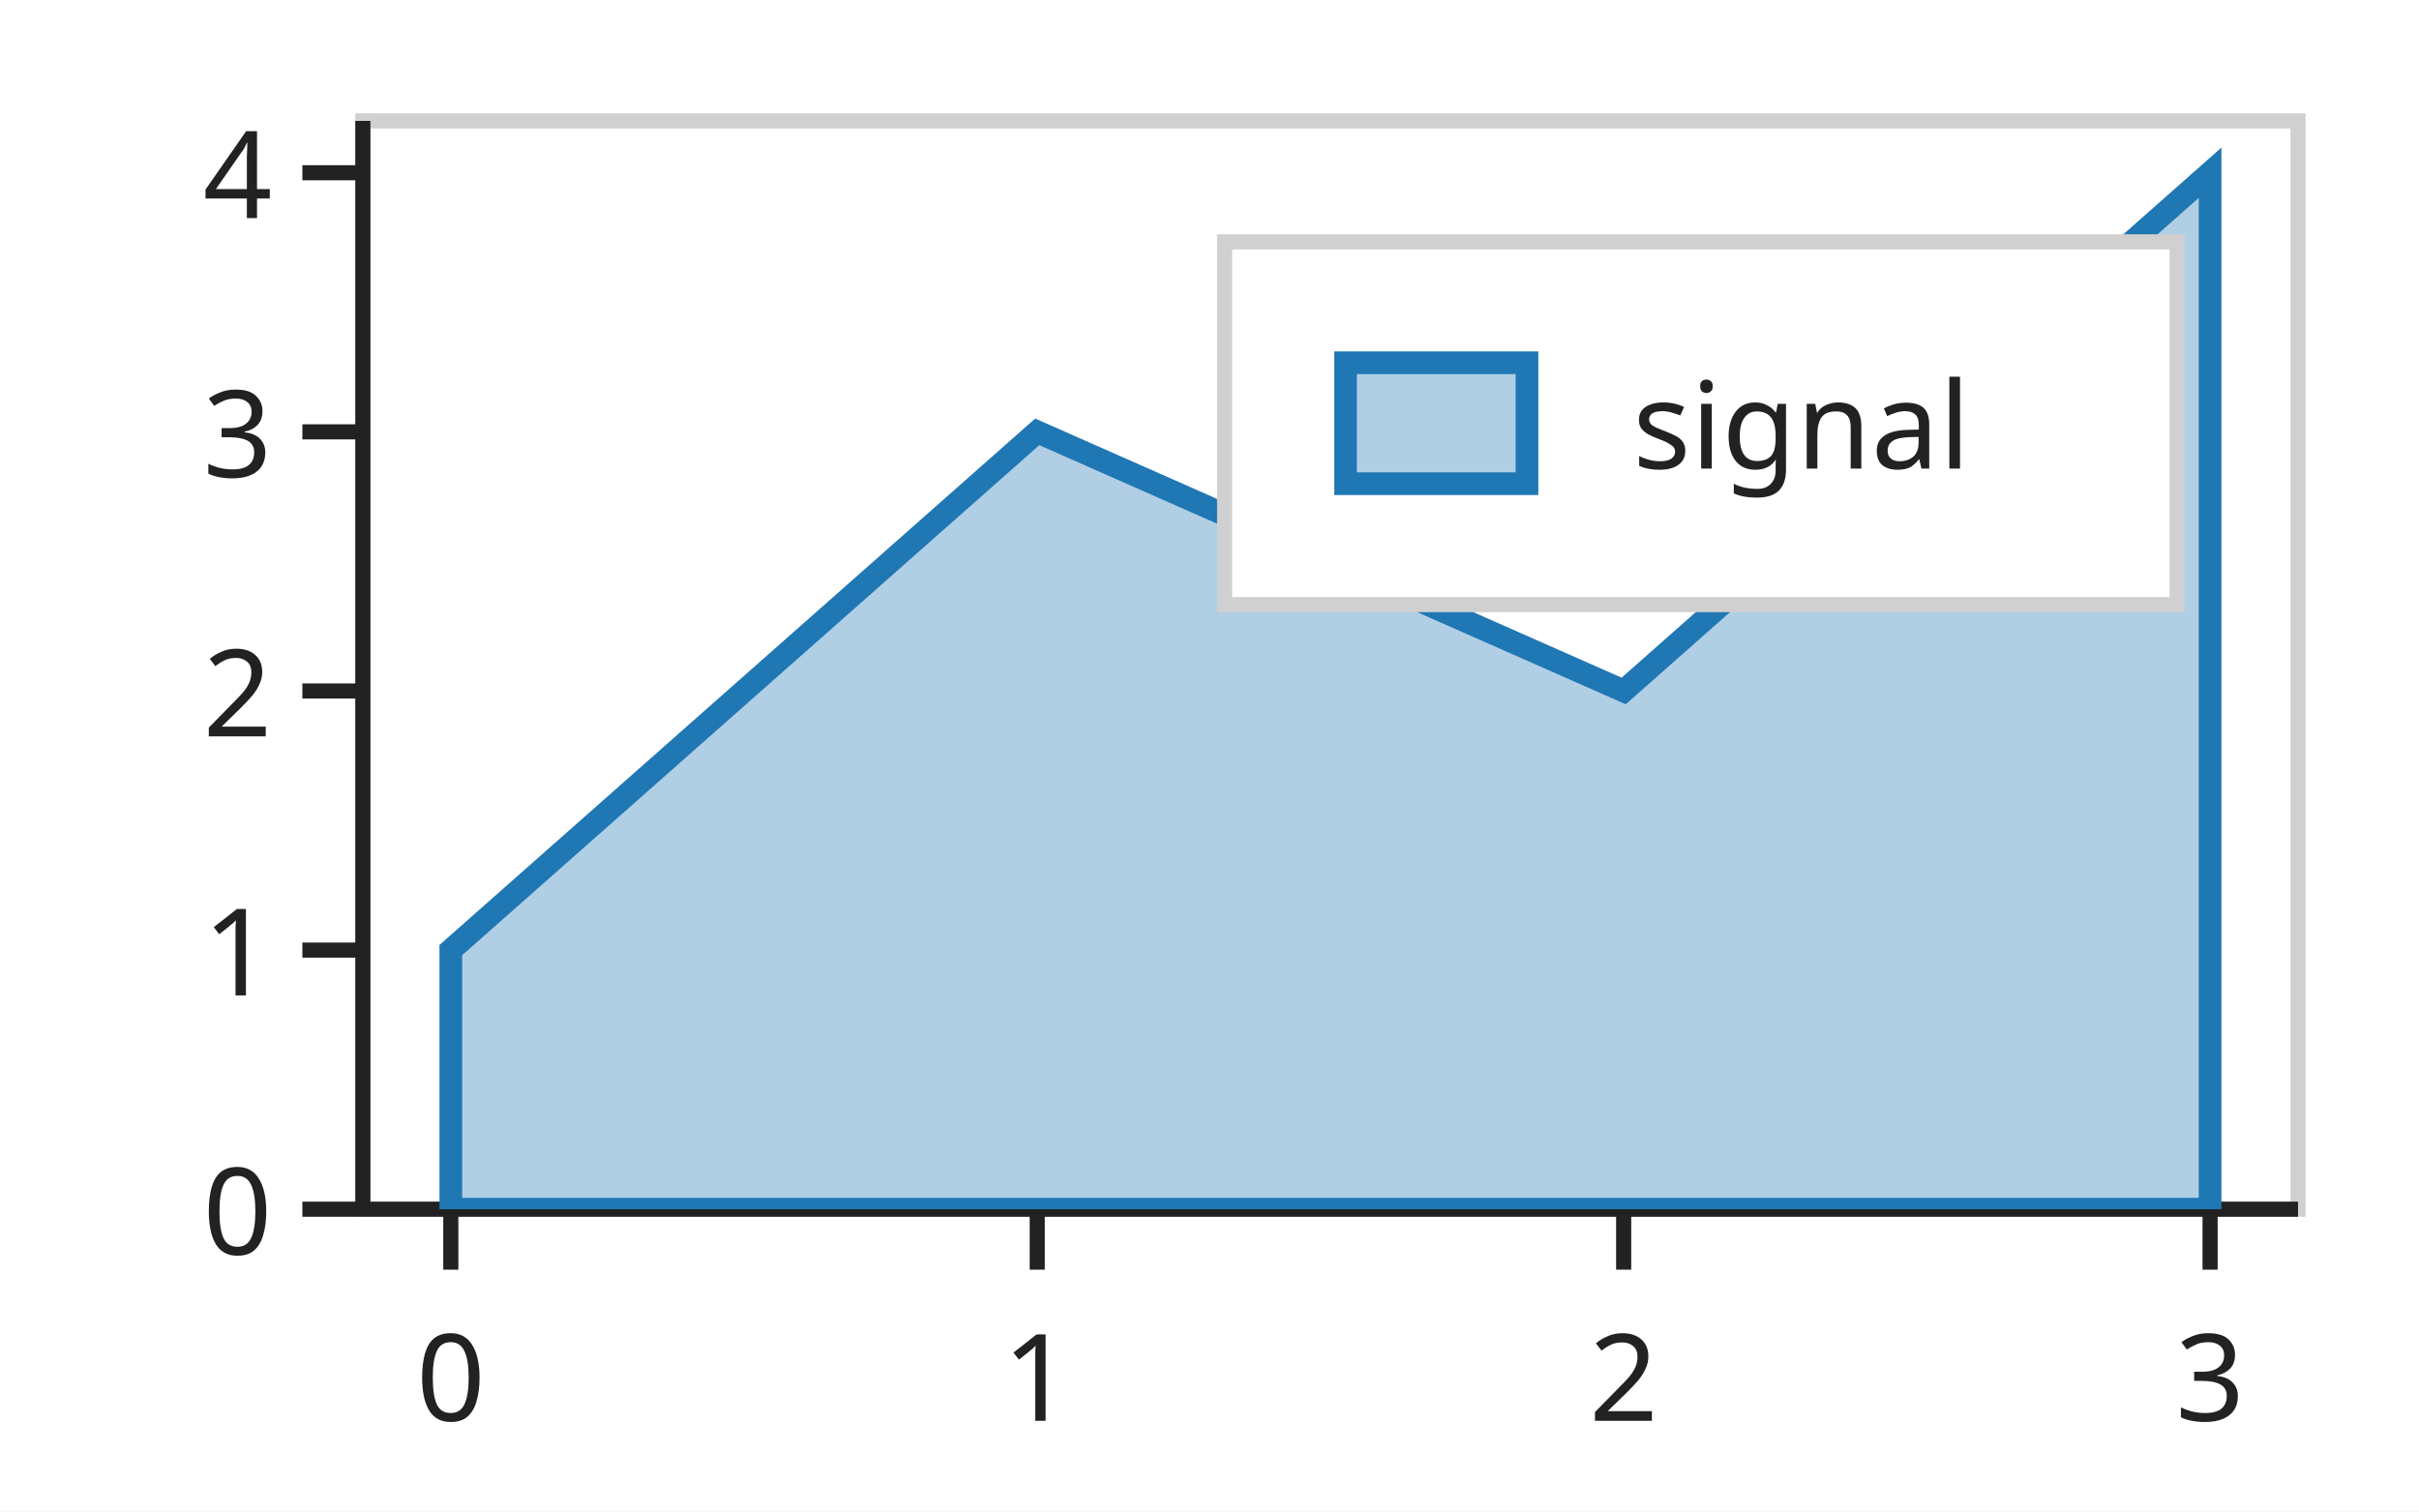
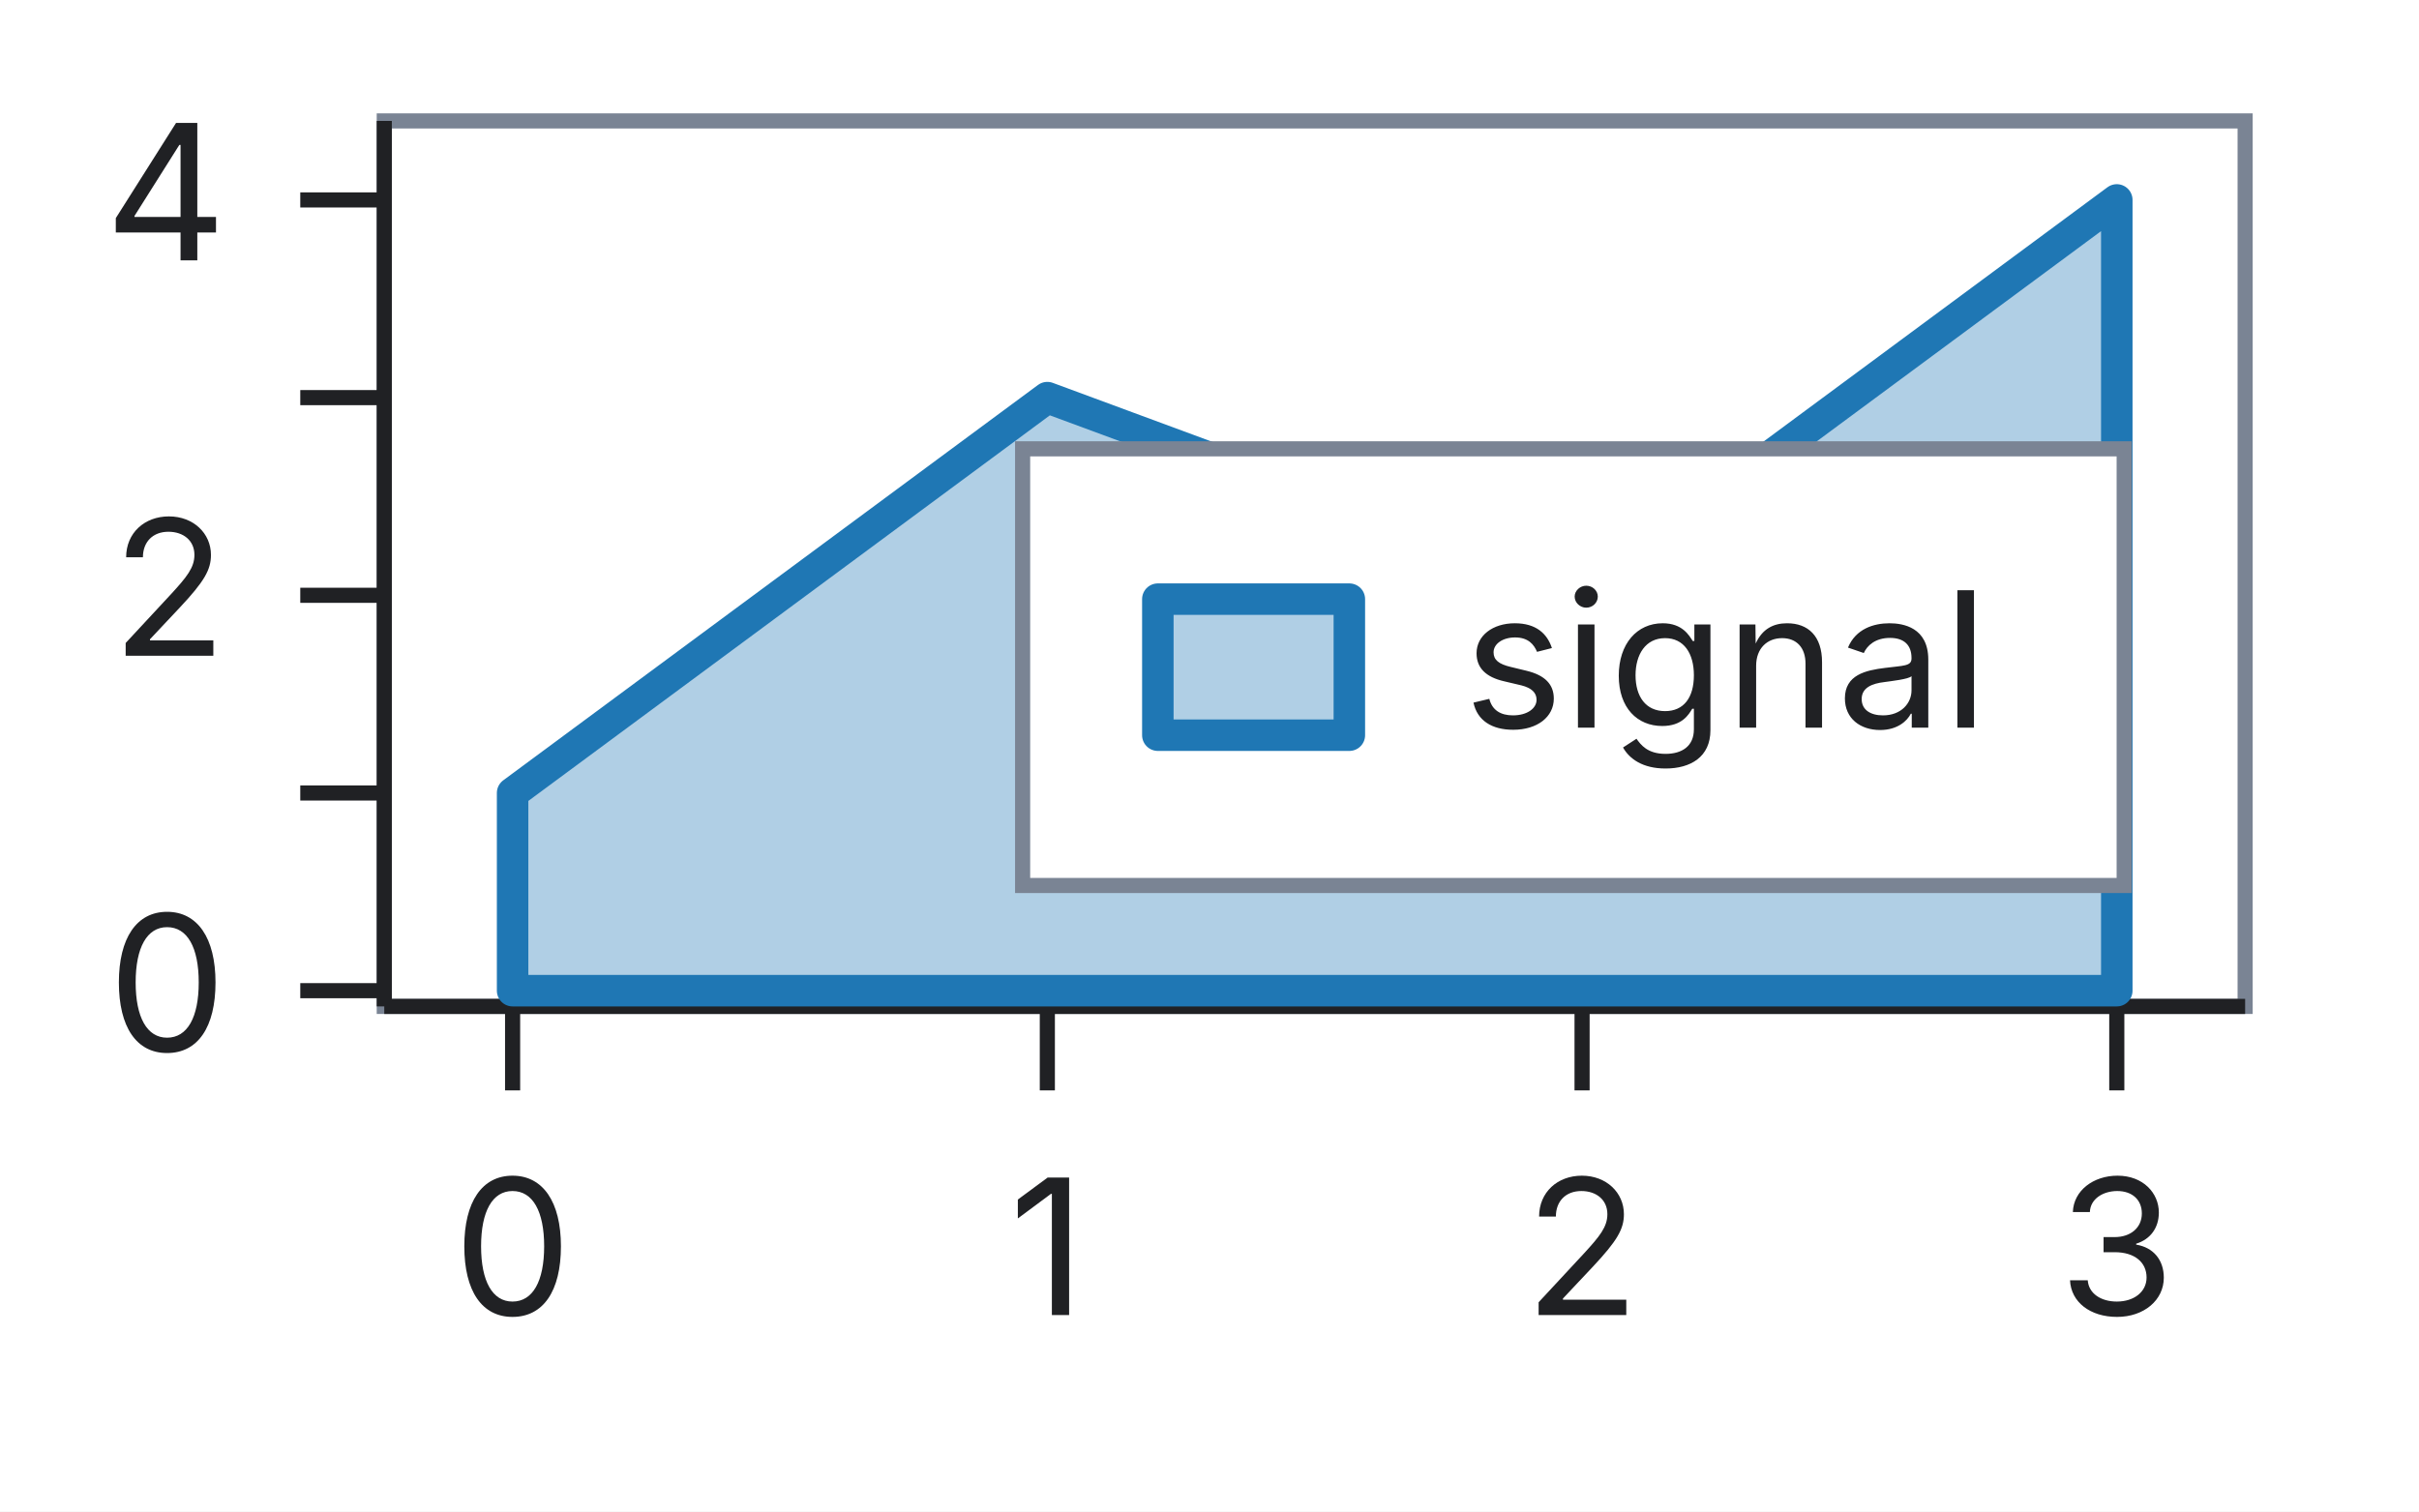
- <svg xmlns="http://www.w3.org/2000/svg" width="160" height="100" viewBox="0 0 160 100">
-   <defs>
-     <clipPath id="sen-plot-area">
-       <rect x="24" y="8" width="128" height="72" />
-     </clipPath>
-   </defs>
+ <svg xmlns="http://www.w3.org/2000/svg" role="img" width="160" height="100" viewBox="0 0 160 100">
  <rect class="sen-background" x="0" y="0" width="160" height="100" fill="#ffffff" />
-   <rect class="sen-frame" x="24" y="8" width="128" height="72" fill="none" stroke="#d0d0d0" stroke-width="1" />
-   <line class="sen-axis" x1="24" y1="80" x2="152" y2="80" stroke="#222222" stroke-width="1" />
-   <line class="sen-tick" x1="29.818" y1="80" x2="29.818" y2="84" stroke="#222222" stroke-width="1" />
-   <text class="sen-tick-label" x="29.818" y="94" fill="#222222" font-family="sans-serif" font-size="8" text-anchor="middle">0</text>
-   <line class="sen-tick" x1="68.606" y1="80" x2="68.606" y2="84" stroke="#222222" stroke-width="1" />
-   <text class="sen-tick-label" x="68.606" y="94" fill="#222222" font-family="sans-serif" font-size="8" text-anchor="middle">1</text>
-   <line class="sen-tick" x1="107.394" y1="80" x2="107.394" y2="84" stroke="#222222" stroke-width="1" />
-   <text class="sen-tick-label" x="107.394" y="94" fill="#222222" font-family="sans-serif" font-size="8" text-anchor="middle">2</text>
-   <line class="sen-tick" x1="146.182" y1="80" x2="146.182" y2="84" stroke="#222222" stroke-width="1" />
-   <text class="sen-tick-label" x="146.182" y="94" fill="#222222" font-family="sans-serif" font-size="8" text-anchor="middle">3</text>
-   <line class="sen-axis" x1="24" y1="8" x2="24" y2="80" stroke="#222222" stroke-width="1" />
-   <line class="sen-tick" x1="20" y1="80" x2="24" y2="80" stroke="#222222" stroke-width="1" />
-   <text class="sen-tick-label" x="18" y="83" fill="#222222" font-family="sans-serif" font-size="8" text-anchor="end">0</text>
-   <line class="sen-tick" x1="20" y1="62.857" x2="24" y2="62.857" stroke="#222222" stroke-width="1" />
-   <text class="sen-tick-label" x="18" y="65.857" fill="#222222" font-family="sans-serif" font-size="8" text-anchor="end">1</text>
-   <line class="sen-tick" x1="20" y1="45.714" x2="24" y2="45.714" stroke="#222222" stroke-width="1" />
-   <text class="sen-tick-label" x="18" y="48.714" fill="#222222" font-family="sans-serif" font-size="8" text-anchor="end">2</text>
-   <line class="sen-tick" x1="20" y1="28.571" x2="24" y2="28.571" stroke="#222222" stroke-width="1" />
-   <text class="sen-tick-label" x="18" y="31.571" fill="#222222" font-family="sans-serif" font-size="8" text-anchor="end">3</text>
-   <line class="sen-tick" x1="20" y1="11.429" x2="24" y2="11.429" stroke="#222222" stroke-width="1" />
-   <text class="sen-tick-label" x="18" y="14.429" fill="#222222" font-family="sans-serif" font-size="8" text-anchor="end">4</text>
-   <g clip-path="url(#sen-plot-area)">
-     <polygon class="sen-series-0" points="29.818,80 29.818,62.857 68.606,28.571 107.394,45.714 146.182,11.429 146.182,80" fill="#1f77b4" fill-opacity="0.35" stroke="#1f77b4" stroke-width="1.5" />
-   </g>
-   <rect class="sen-legend" x="81" y="16" width="63" height="24" fill="#ffffff" stroke="#d0d0d0" stroke-width="1" />
-   <rect class="sen-legend-item" x="89" y="24" width="12" height="8" fill="#1f77b4" fill-opacity="0.35" stroke="#1f77b4" stroke-width="1.5" />
-   <text class="sen-legend-item" x="108" y="31" fill="#222222" font-family="sans-serif" font-size="8" text-anchor="start">signal</text>
+   <rect class="sen-frame" x="25.417" y="8" width="123.083" height="58.583" fill="none" stroke="#7a8494" stroke-width="1" />
+   <line class="sen-axis" x1="25.417" y1="66.583" x2="148.5" y2="66.583" stroke="#202124" stroke-width="1" />
+   <line class="sen-tick" x1="33.905" y1="66.583" x2="33.905" y2="72.139" stroke="#202124" stroke-width="1" />
+   <text class="sen-tick-label" x="33.905" y="87" fill="#202124" font-family="Inter, system-ui, -apple-system, BlinkMacSystemFont, &quot;Segoe UI&quot;, &quot;Noto Sans&quot;, &quot;Noto Sans CJK JP&quot;, &quot;Noto Sans JP&quot;, &quot;Noto Sans CJK SC&quot;, &quot;Noto Sans SC&quot;, &quot;Noto Sans CJK TC&quot;, &quot;Noto Sans TC&quot;, &quot;Noto Sans CJK KR&quot;, &quot;Noto Sans KR&quot;, &quot;Hiragino Sans&quot;, &quot;Yu Gothic&quot;, YuGothic, Meiryo, &quot;PingFang SC&quot;, &quot;PingFang TC&quot;, &quot;Microsoft YaHei&quot;, &quot;Microsoft JhengHei&quot;, &quot;Apple SD Gothic Neo&quot;, &quot;Malgun Gothic&quot;, NanumGothic, &quot;Apple Color Emoji&quot;, &quot;Segoe UI Emoji&quot;, &quot;Noto Color Emoji&quot;, sans-serif" font-size="12.5" text-anchor="middle">0</text>
+   <line class="sen-tick" x1="69.274" y1="66.583" x2="69.274" y2="72.139" stroke="#202124" stroke-width="1" />
+   <text class="sen-tick-label" x="69.274" y="87" fill="#202124" font-family="Inter, system-ui, -apple-system, BlinkMacSystemFont, &quot;Segoe UI&quot;, &quot;Noto Sans&quot;, &quot;Noto Sans CJK JP&quot;, &quot;Noto Sans JP&quot;, &quot;Noto Sans CJK SC&quot;, &quot;Noto Sans SC&quot;, &quot;Noto Sans CJK TC&quot;, &quot;Noto Sans TC&quot;, &quot;Noto Sans CJK KR&quot;, &quot;Noto Sans KR&quot;, &quot;Hiragino Sans&quot;, &quot;Yu Gothic&quot;, YuGothic, Meiryo, &quot;PingFang SC&quot;, &quot;PingFang TC&quot;, &quot;Microsoft YaHei&quot;, &quot;Microsoft JhengHei&quot;, &quot;Apple SD Gothic Neo&quot;, &quot;Malgun Gothic&quot;, NanumGothic, &quot;Apple Color Emoji&quot;, &quot;Segoe UI Emoji&quot;, &quot;Noto Color Emoji&quot;, sans-serif" font-size="12.5" text-anchor="middle">1</text>
+   <line class="sen-tick" x1="104.643" y1="66.583" x2="104.643" y2="72.139" stroke="#202124" stroke-width="1" />
+   <text class="sen-tick-label" x="104.643" y="87" fill="#202124" font-family="Inter, system-ui, -apple-system, BlinkMacSystemFont, &quot;Segoe UI&quot;, &quot;Noto Sans&quot;, &quot;Noto Sans CJK JP&quot;, &quot;Noto Sans JP&quot;, &quot;Noto Sans CJK SC&quot;, &quot;Noto Sans SC&quot;, &quot;Noto Sans CJK TC&quot;, &quot;Noto Sans TC&quot;, &quot;Noto Sans CJK KR&quot;, &quot;Noto Sans KR&quot;, &quot;Hiragino Sans&quot;, &quot;Yu Gothic&quot;, YuGothic, Meiryo, &quot;PingFang SC&quot;, &quot;PingFang TC&quot;, &quot;Microsoft YaHei&quot;, &quot;Microsoft JhengHei&quot;, &quot;Apple SD Gothic Neo&quot;, &quot;Malgun Gothic&quot;, NanumGothic, &quot;Apple Color Emoji&quot;, &quot;Segoe UI Emoji&quot;, &quot;Noto Color Emoji&quot;, sans-serif" font-size="12.5" text-anchor="middle">2</text>
+   <line class="sen-tick" x1="140.011" y1="66.583" x2="140.011" y2="72.139" stroke="#202124" stroke-width="1" />
+   <text class="sen-tick-label" x="140.011" y="87" fill="#202124" font-family="Inter, system-ui, -apple-system, BlinkMacSystemFont, &quot;Segoe UI&quot;, &quot;Noto Sans&quot;, &quot;Noto Sans CJK JP&quot;, &quot;Noto Sans JP&quot;, &quot;Noto Sans CJK SC&quot;, &quot;Noto Sans SC&quot;, &quot;Noto Sans CJK TC&quot;, &quot;Noto Sans TC&quot;, &quot;Noto Sans CJK KR&quot;, &quot;Noto Sans KR&quot;, &quot;Hiragino Sans&quot;, &quot;Yu Gothic&quot;, YuGothic, Meiryo, &quot;PingFang SC&quot;, &quot;PingFang TC&quot;, &quot;Microsoft YaHei&quot;, &quot;Microsoft JhengHei&quot;, &quot;Apple SD Gothic Neo&quot;, &quot;Malgun Gothic&quot;, NanumGothic, &quot;Apple Color Emoji&quot;, &quot;Segoe UI Emoji&quot;, &quot;Noto Color Emoji&quot;, sans-serif" font-size="12.5" text-anchor="middle">3</text>
+   <line class="sen-axis" x1="25.417" y1="8" x2="25.417" y2="66.583" stroke="#202124" stroke-width="1" />
+   <line class="sen-tick" x1="19.861" y1="65.542" x2="25.417" y2="65.542" stroke="#202124" stroke-width="1" />
+   <text class="sen-tick-label" x="15" y="69.542" fill="#202124" font-family="Inter, system-ui, -apple-system, BlinkMacSystemFont, &quot;Segoe UI&quot;, &quot;Noto Sans&quot;, &quot;Noto Sans CJK JP&quot;, &quot;Noto Sans JP&quot;, &quot;Noto Sans CJK SC&quot;, &quot;Noto Sans SC&quot;, &quot;Noto Sans CJK TC&quot;, &quot;Noto Sans TC&quot;, &quot;Noto Sans CJK KR&quot;, &quot;Noto Sans KR&quot;, &quot;Hiragino Sans&quot;, &quot;Yu Gothic&quot;, YuGothic, Meiryo, &quot;PingFang SC&quot;, &quot;PingFang TC&quot;, &quot;Microsoft YaHei&quot;, &quot;Microsoft JhengHei&quot;, &quot;Apple SD Gothic Neo&quot;, &quot;Malgun Gothic&quot;, NanumGothic, &quot;Apple Color Emoji&quot;, &quot;Segoe UI Emoji&quot;, &quot;Noto Color Emoji&quot;, sans-serif" font-size="12.5" text-anchor="end">0</text>
+   <line class="sen-tick" x1="19.861" y1="52.463" x2="25.417" y2="52.463" stroke="#202124" stroke-width="1" />
+   <line class="sen-tick" x1="19.861" y1="39.384" x2="25.417" y2="39.384" stroke="#202124" stroke-width="1" />
+   <text class="sen-tick-label" x="15" y="43.384" fill="#202124" font-family="Inter, system-ui, -apple-system, BlinkMacSystemFont, &quot;Segoe UI&quot;, &quot;Noto Sans&quot;, &quot;Noto Sans CJK JP&quot;, &quot;Noto Sans JP&quot;, &quot;Noto Sans CJK SC&quot;, &quot;Noto Sans SC&quot;, &quot;Noto Sans CJK TC&quot;, &quot;Noto Sans TC&quot;, &quot;Noto Sans CJK KR&quot;, &quot;Noto Sans KR&quot;, &quot;Hiragino Sans&quot;, &quot;Yu Gothic&quot;, YuGothic, Meiryo, &quot;PingFang SC&quot;, &quot;PingFang TC&quot;, &quot;Microsoft YaHei&quot;, &quot;Microsoft JhengHei&quot;, &quot;Apple SD Gothic Neo&quot;, &quot;Malgun Gothic&quot;, NanumGothic, &quot;Apple Color Emoji&quot;, &quot;Segoe UI Emoji&quot;, &quot;Noto Color Emoji&quot;, sans-serif" font-size="12.5" text-anchor="end">2</text>
+   <line class="sen-tick" x1="19.861" y1="26.306" x2="25.417" y2="26.306" stroke="#202124" stroke-width="1" />
+   <line class="sen-tick" x1="19.861" y1="13.227" x2="25.417" y2="13.227" stroke="#202124" stroke-width="1" />
+   <text class="sen-tick-label" x="15" y="17.227" fill="#202124" font-family="Inter, system-ui, -apple-system, BlinkMacSystemFont, &quot;Segoe UI&quot;, &quot;Noto Sans&quot;, &quot;Noto Sans CJK JP&quot;, &quot;Noto Sans JP&quot;, &quot;Noto Sans CJK SC&quot;, &quot;Noto Sans SC&quot;, &quot;Noto Sans CJK TC&quot;, &quot;Noto Sans TC&quot;, &quot;Noto Sans CJK KR&quot;, &quot;Noto Sans KR&quot;, &quot;Hiragino Sans&quot;, &quot;Yu Gothic&quot;, YuGothic, Meiryo, &quot;PingFang SC&quot;, &quot;PingFang TC&quot;, &quot;Microsoft YaHei&quot;, &quot;Microsoft JhengHei&quot;, &quot;Apple SD Gothic Neo&quot;, &quot;Malgun Gothic&quot;, NanumGothic, &quot;Apple Color Emoji&quot;, &quot;Segoe UI Emoji&quot;, &quot;Noto Color Emoji&quot;, sans-serif" font-size="12.5" text-anchor="end">4</text>
+   <svg class="sen-plot-clip" x="25.417" y="8" width="123.083" height="58.583" viewBox="25.417 8 123.083 58.583" overflow="hidden">
+     <polygon class="sen-series-0" points="33.905,65.542 33.905,52.463 69.274,26.306 104.643,39.384 140.011,13.227 140.011,65.542" fill="#1f77b4" fill-opacity="0.35" stroke="#1f77b4" stroke-width="2.083" stroke-linecap="round" stroke-linejoin="round" />
+   </svg>
+   <rect class="sen-legend" x="67.639" y="29.694" width="72.861" height="28.889" fill="#ffffff" stroke="#7a8494" stroke-width="1" />
+   <rect class="sen-legend-item" x="76.583" y="39.639" width="12.667" height="9" fill="#1f77b4" fill-opacity="0.35" stroke="#1f77b4" stroke-width="2.083" stroke-linecap="round" stroke-linejoin="round" />
+   <text class="sen-legend-item" x="96.806" y="48.139" fill="#202124" font-family="Inter, system-ui, -apple-system, BlinkMacSystemFont, &quot;Segoe UI&quot;, &quot;Noto Sans&quot;, &quot;Noto Sans CJK JP&quot;, &quot;Noto Sans JP&quot;, &quot;Noto Sans CJK SC&quot;, &quot;Noto Sans SC&quot;, &quot;Noto Sans CJK TC&quot;, &quot;Noto Sans TC&quot;, &quot;Noto Sans CJK KR&quot;, &quot;Noto Sans KR&quot;, &quot;Hiragino Sans&quot;, &quot;Yu Gothic&quot;, YuGothic, Meiryo, &quot;PingFang SC&quot;, &quot;PingFang TC&quot;, &quot;Microsoft YaHei&quot;, &quot;Microsoft JhengHei&quot;, &quot;Apple SD Gothic Neo&quot;, &quot;Malgun Gothic&quot;, NanumGothic, &quot;Apple Color Emoji&quot;, &quot;Segoe UI Emoji&quot;, &quot;Noto Color Emoji&quot;, sans-serif" font-size="12.5" text-anchor="start">signal</text>
</svg>
